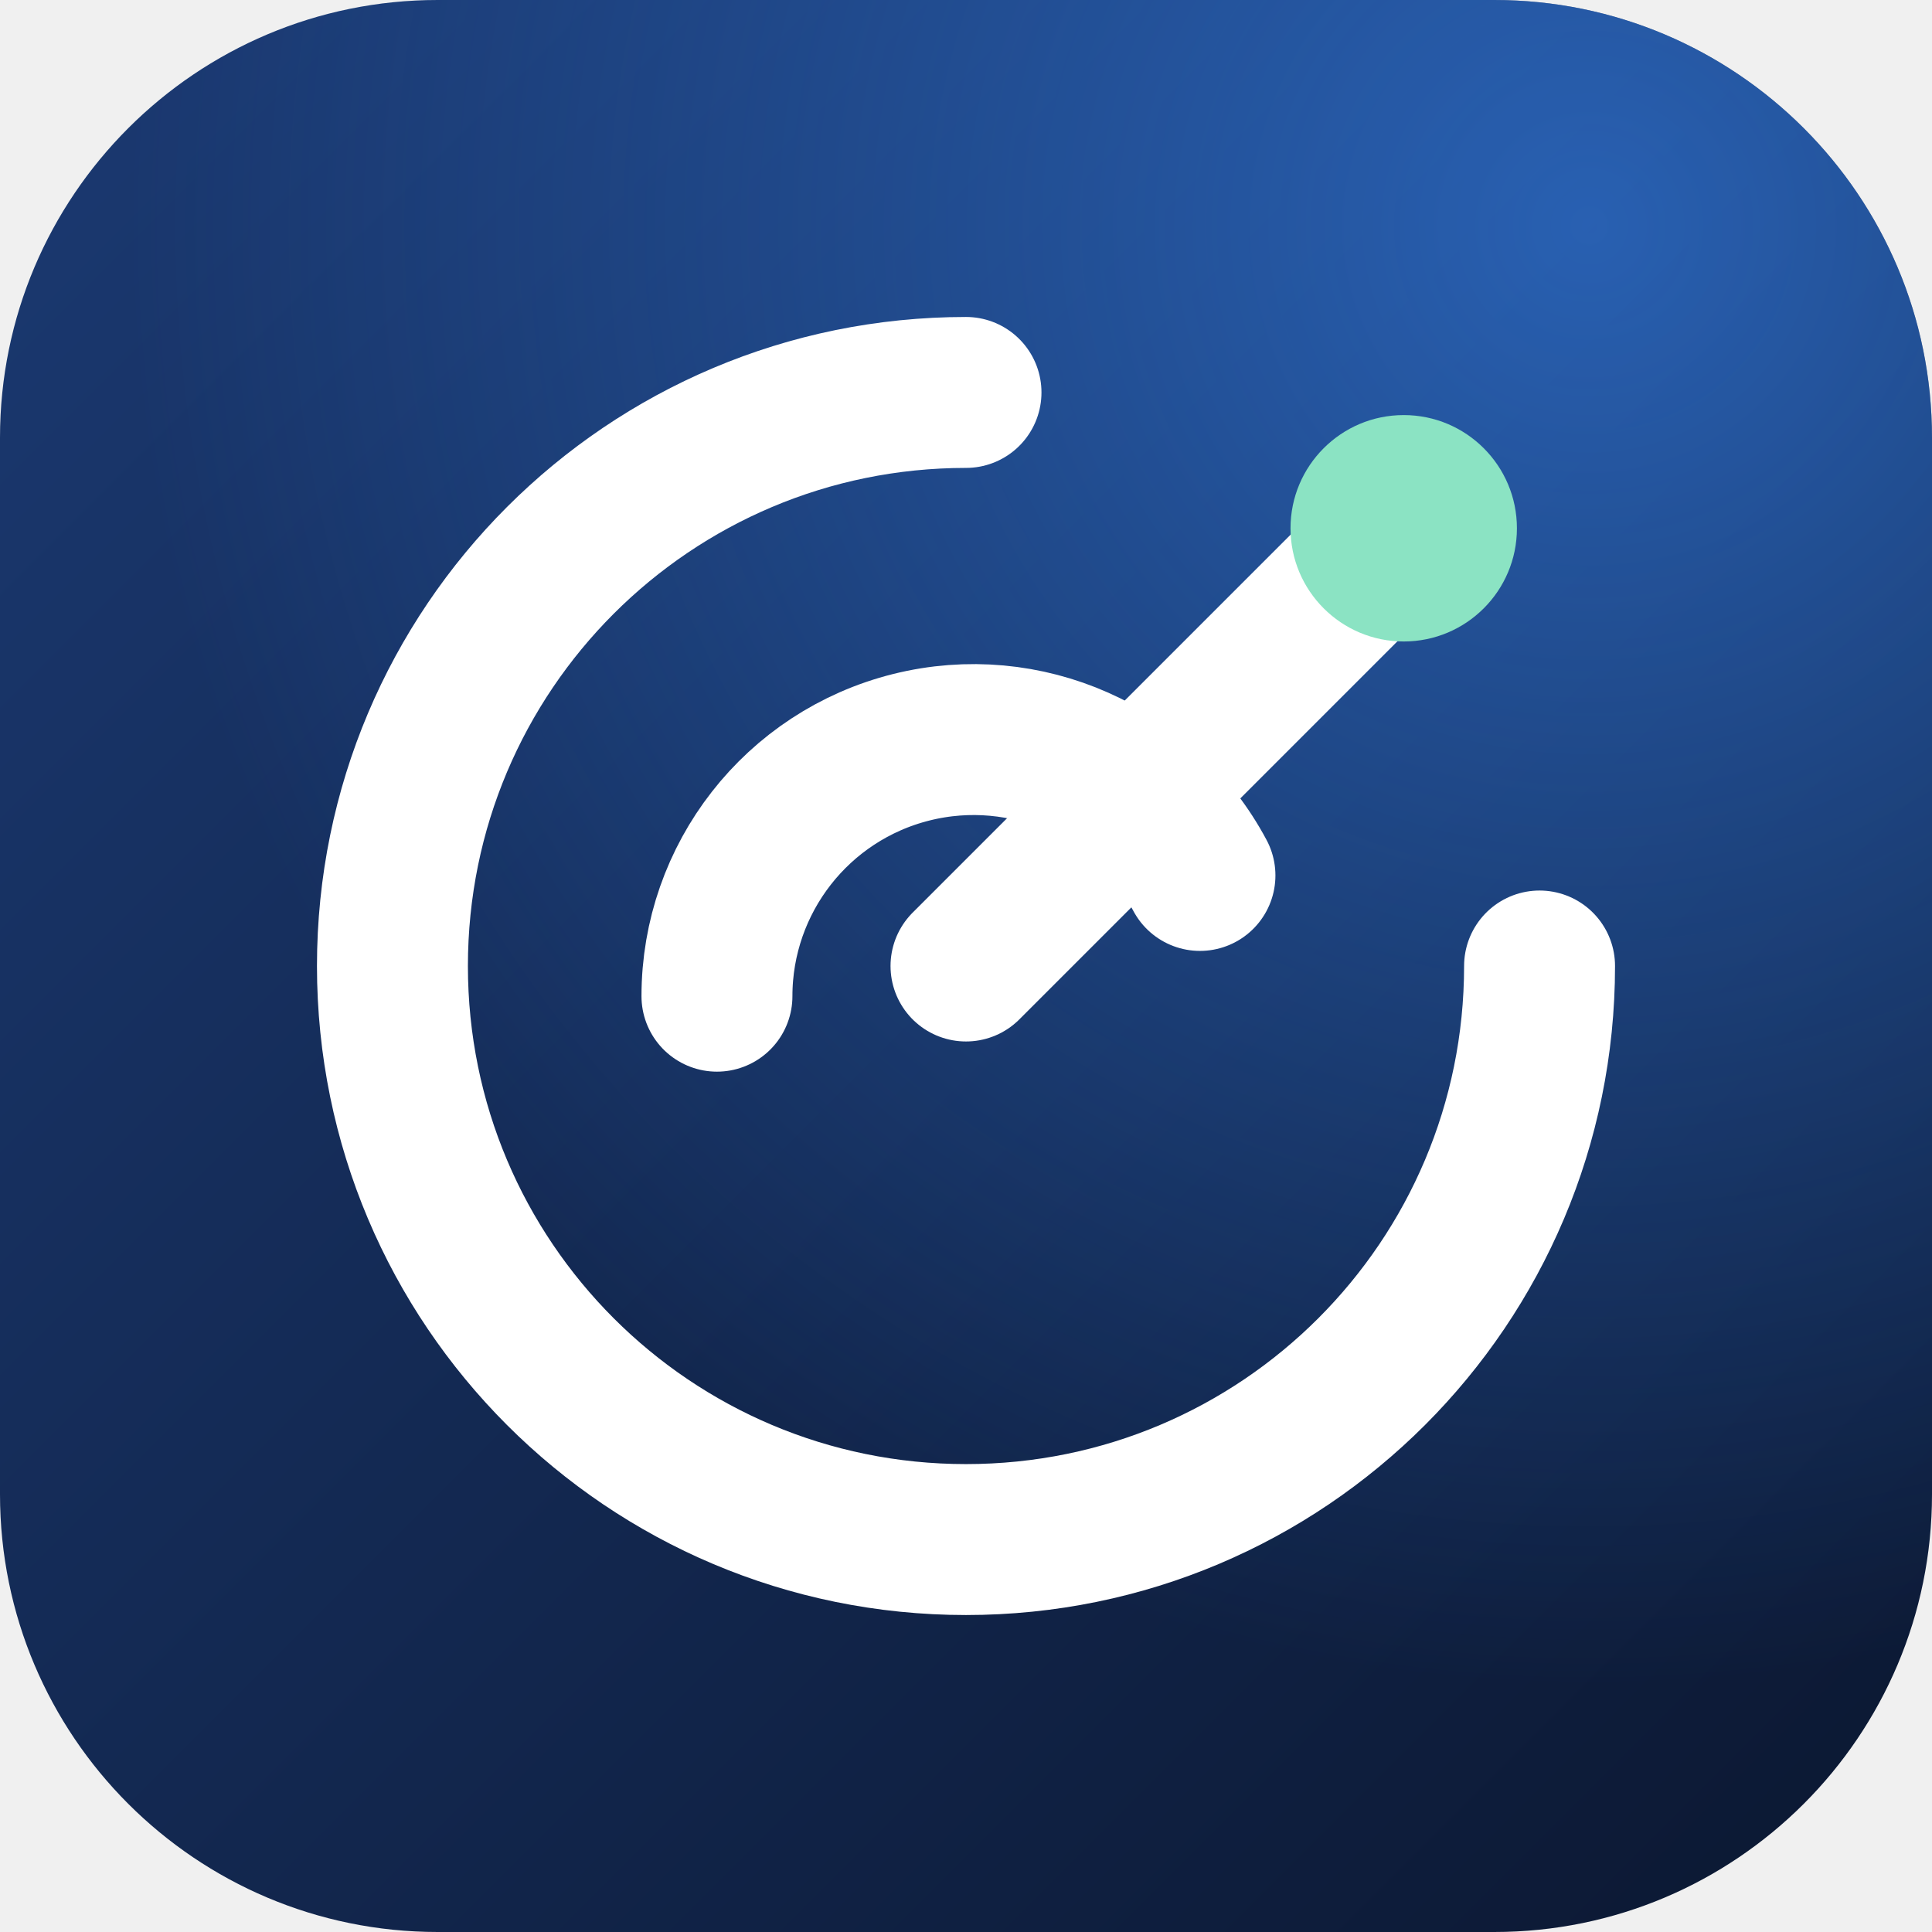
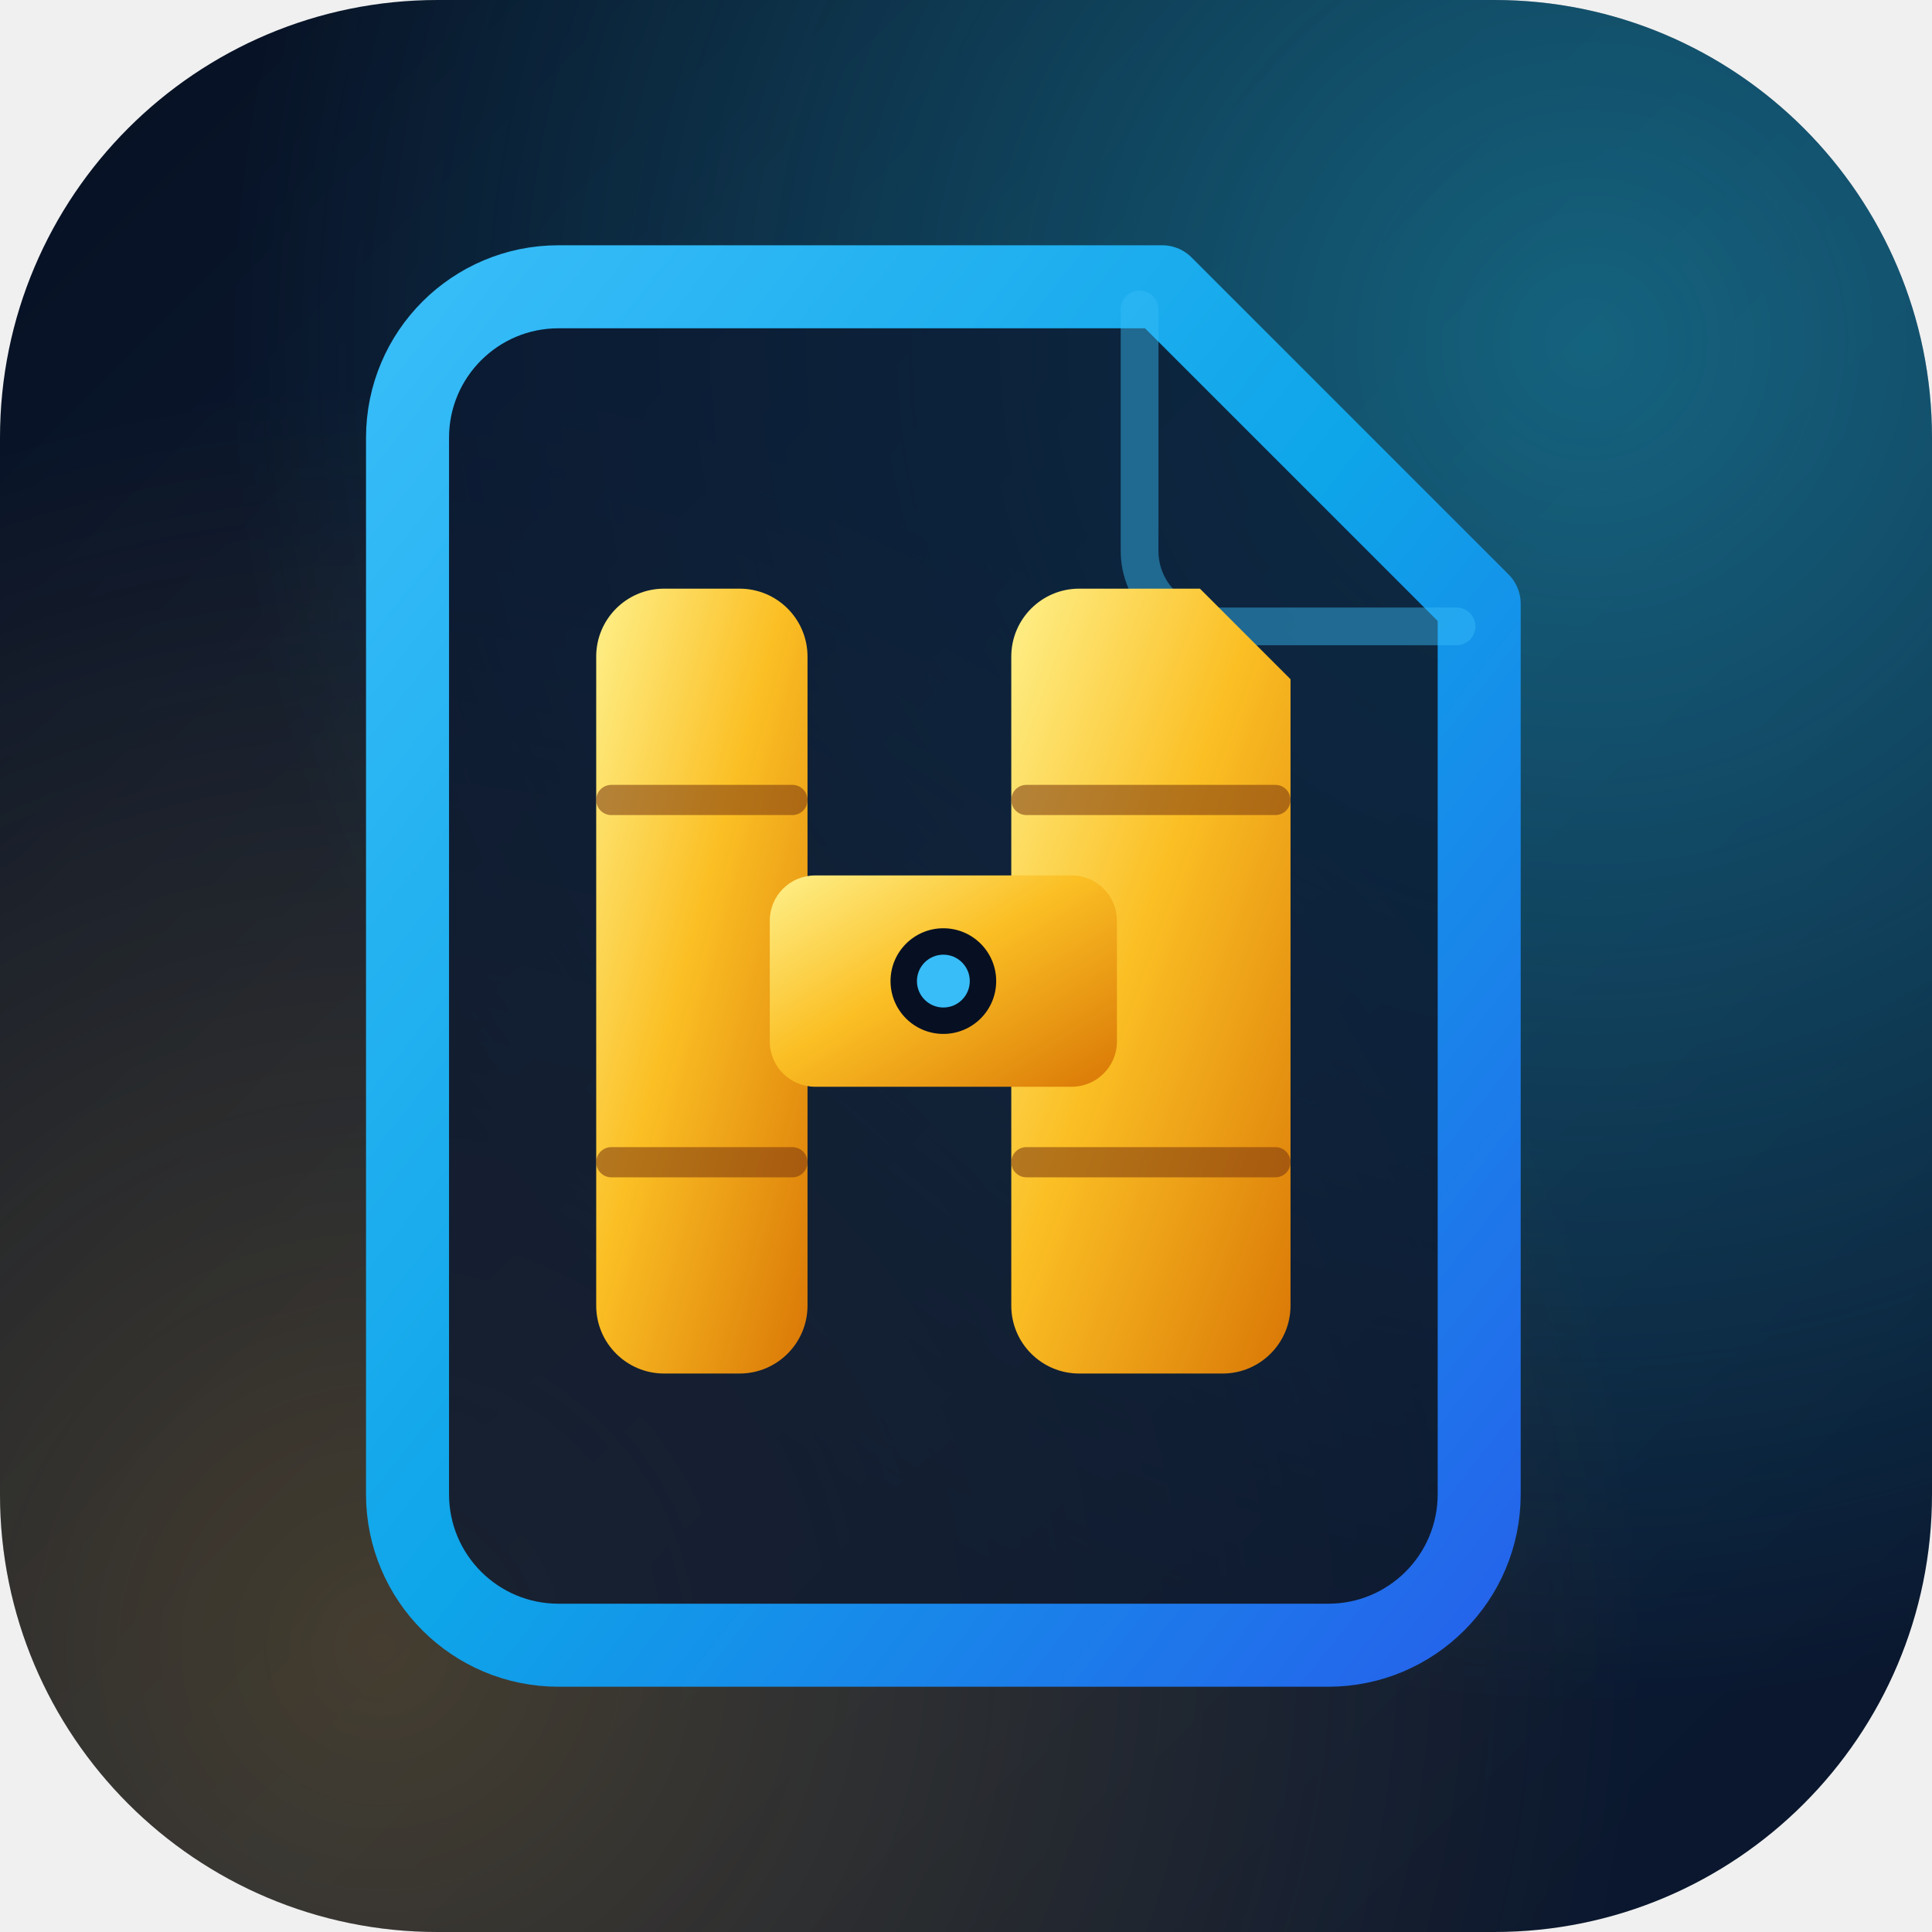
<svg xmlns="http://www.w3.org/2000/svg" viewBox="0 0 512 512">
  <defs>
    <linearGradient id="bg" x1="0" y1="0" x2="1" y2="1">
-       <stop offset="0" stop-color="#1b3a73" />
-       <stop offset="1" stop-color="#0b1730" />
+       <stop offset="0%" stop-color="#071022" />
+       <stop offset="55%" stop-color="#0d1f3c" />
+       <stop offset="100%" stop-color="#09152b" />
    </linearGradient>
-     <radialGradient id="glow" cx="0.82" cy="0.12" r="0.75">
-       <stop offset="0" stop-color="#3a8dff" stop-opacity=".55" />
-       <stop offset="1" stop-color="#3a8dff" stop-opacity="0" />
+     <radialGradient id="glowCyan" cx="0.82" cy="0.18" r="0.7">
+       <stop offset="0%" stop-color="#22d3ee" stop-opacity="0.38" />
+       <stop offset="100%" stop-color="#22d3ee" stop-opacity="0" />
    </radialGradient>
+     <radialGradient id="glowGold" cx="0.2" cy="0.85" r="0.65">
+       <stop offset="0%" stop-color="#f59e0b" stop-opacity="0.24" />
+       <stop offset="100%" stop-color="#f59e0b" stop-opacity="0" />
+     </radialGradient>
+     <linearGradient id="simBody" x1="0" y1="0" x2="1" y2="1">
+       <stop offset="0%" stop-color="#38bdf8" />
+       <stop offset="50%" stop-color="#0ea5e9" />
+       <stop offset="100%" stop-color="#2563eb" />
+     </linearGradient>
+     <linearGradient id="hChip" x1="0" y1="0" x2="1" y2="1">
+       <stop offset="0%" stop-color="#fef08a" />
+       <stop offset="45%" stop-color="#fbbf24" />
+       <stop offset="100%" stop-color="#d97706" />
+     </linearGradient>
  </defs>
  <rect width="512" height="512" rx="116" fill="url(#bg)" />
-   <rect width="512" height="512" rx="116" fill="url(#glow)" />
-   <g fill="none" stroke="#ffffff" stroke-linecap="round" stroke-width="40">
-     <path d="M256 104c-84 0-152 68-152 152s68 152 152 152 152-68 152-152" />
-     <path d="M190 264a68 68 0 0 1 128-32" />
-     <path d="M256 256l104-104" />
+   <rect width="512" height="512" rx="116" fill="url(#glowCyan)" />
+   <rect width="512" height="512" rx="116" fill="url(#glowGold)" />
+   <path d="M148 76 H308 L392 160 V396 A40 40 0 0 1 352 436 H148 A40 40 0 0 1 108 396 V116 A40 40 0 0 1 148 76 Z" fill="#0b1930" fill-opacity="0.75" stroke="url(#simBody)" stroke-width="22" stroke-linejoin="round" />
+   <path d="M302 82 V146 A20 20 0 0 0 322 166 H386" fill="none" stroke="#38bdf8" stroke-width="10" stroke-opacity="0.45" stroke-linecap="round" />
+   <g fill="url(#hChip)">
+     <rect x="158" y="156" width="56" height="208" rx="18" />
+     <path d="M286 156 H318 L342 180 V346 A18 18 0 0 1 324 364 H286 A18 18 0 0 1 268 346 V174 A18 18 0 0 1 286 156 Z" />
+     <rect x="204" y="232" width="92" height="56" rx="12" />
  </g>
-   <circle cx="372" cy="140" r="30" fill="#8be3c3" />
+   <g stroke="#78350f" stroke-width="8" stroke-opacity="0.55" stroke-linecap="round">
+     <line x1="162" y1="212" x2="210" y2="212" />
+     <line x1="162" y1="308" x2="210" y2="308" />
+     <line x1="272" y1="212" x2="338" y2="212" />
+     <line x1="272" y1="308" x2="338" y2="308" />
+   </g>
+   <circle cx="250" cy="260" r="14" fill="#071022" />
+   <circle cx="250" cy="260" r="7" fill="#38bdf8" />
</svg>
